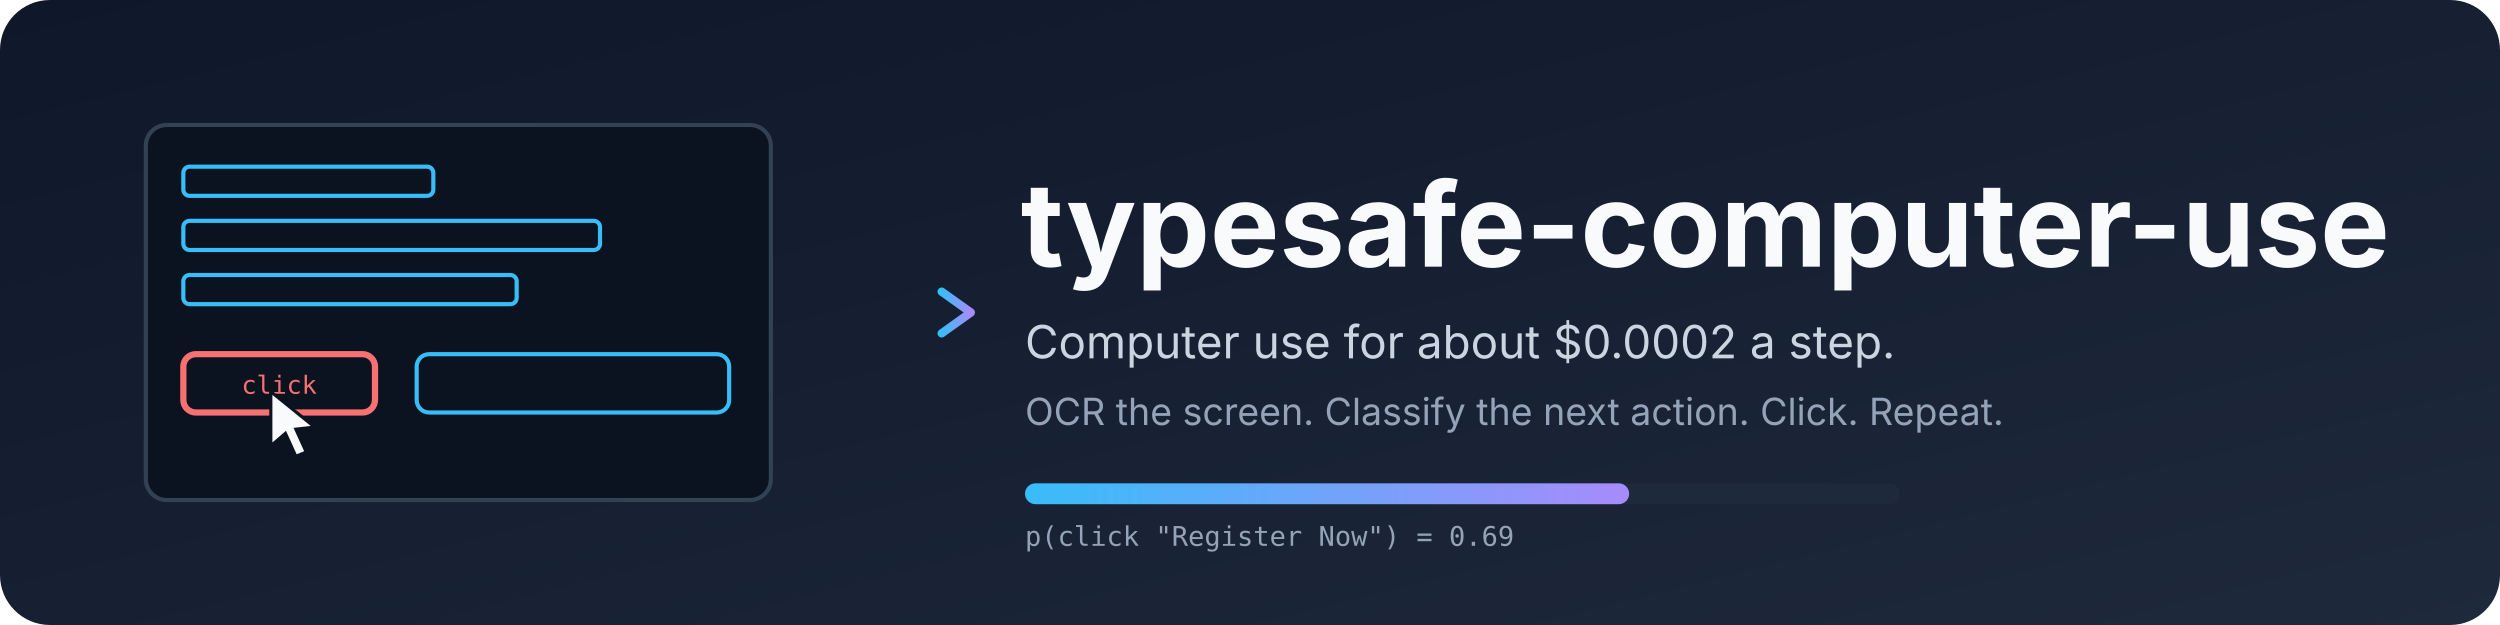
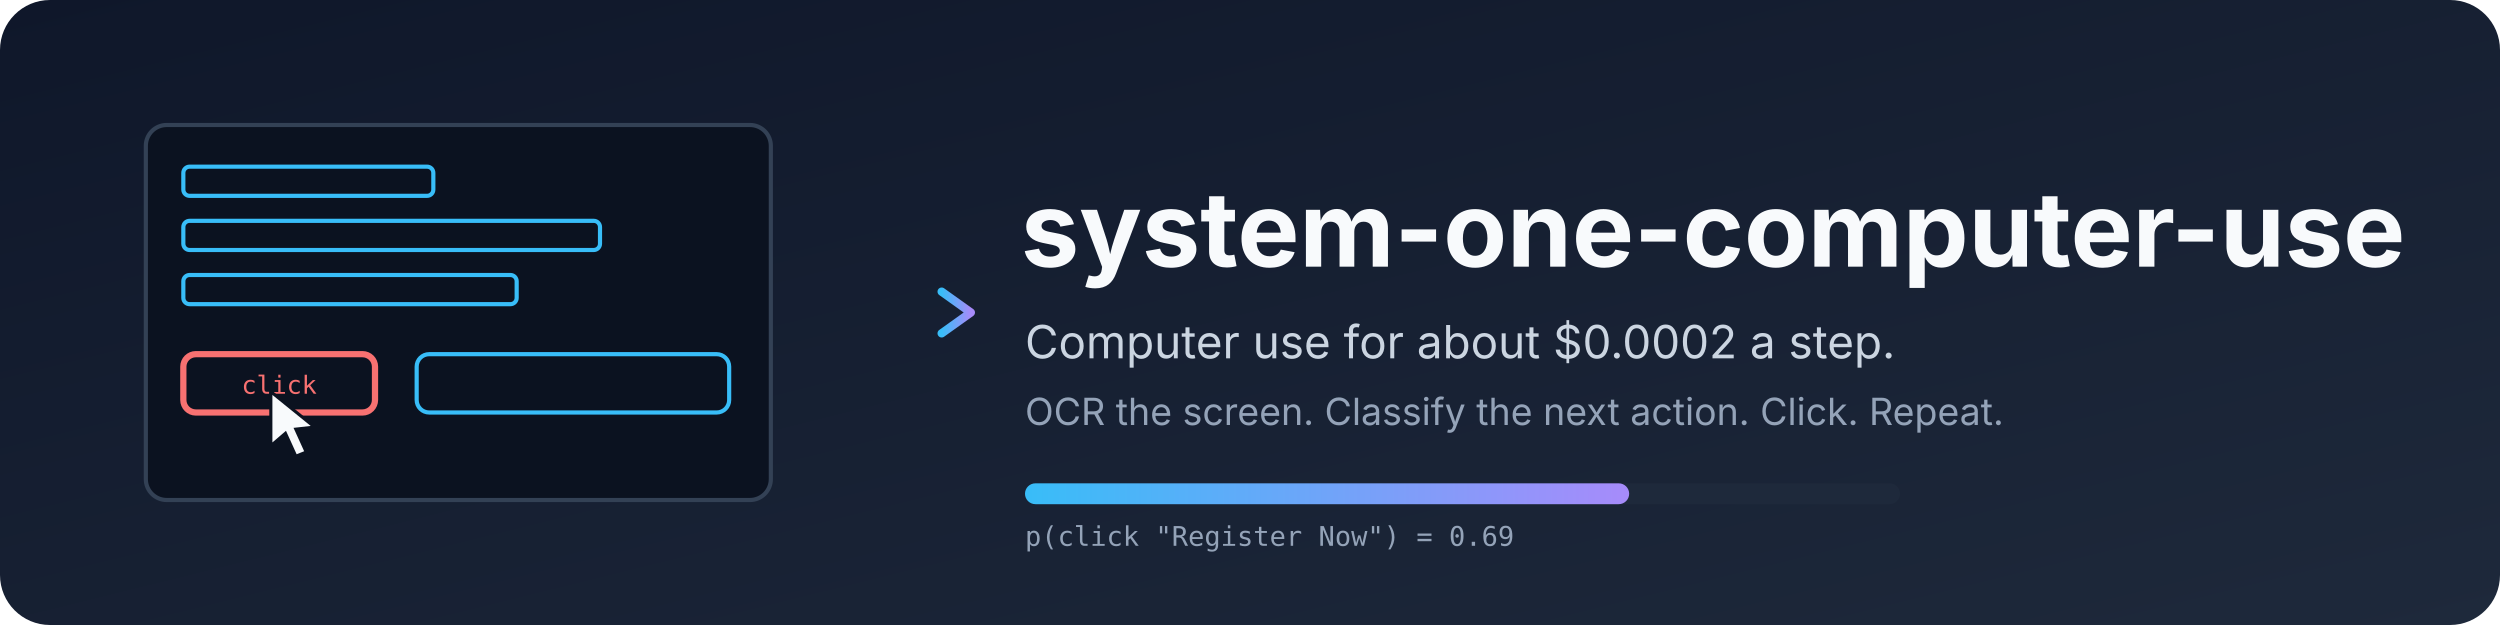
- <svg xmlns="http://www.w3.org/2000/svg" width="1200" height="300" viewBox="0 0 1200 300" role="img" aria-label="typesafe-computer-use">
+ <svg xmlns="http://www.w3.org/2000/svg" width="1200" height="300" viewBox="0 0 1200 300" role="img" aria-label="system-one-computer-use">
  <defs>
    <linearGradient id="bg" x1="0" y1="0" x2="1" y2="1">
      <stop offset="0" stop-color="#0f172a" />
      <stop offset="1" stop-color="#1e293b" />
    </linearGradient>
    <linearGradient id="accent" x1="0" y1="0" x2="1" y2="0">
      <stop offset="0" stop-color="#38bdf8" />
      <stop offset="1" stop-color="#a78bfa" />
    </linearGradient>
  </defs>
  <rect width="1200" height="300" rx="24" fill="url(#bg)" />
  <g transform="translate(70,60)">
    <rect width="300" height="180" rx="10" fill="#0b1220" stroke="#334155" stroke-width="2" />
    <rect x="18" y="20" width="120" height="14" rx="3" fill="none" stroke="#38bdf8" stroke-width="2" />
    <rect x="18" y="46" width="200" height="14" rx="3" fill="none" stroke="#38bdf8" stroke-width="2" />
    <rect x="18" y="72" width="160" height="14" rx="3" fill="none" stroke="#38bdf8" stroke-width="2" />
    <rect x="18" y="110" width="92" height="28" rx="6" fill="none" stroke="#f87171" stroke-width="3" />
    <text x="64" y="129" font-family="ui-monospace, SFMono-Regular, Menlo, monospace" font-size="12" fill="#f87171" text-anchor="middle">click</text>
    <rect x="130" y="110" width="150" height="28" rx="6" fill="none" stroke="#38bdf8" stroke-width="2" />
    <path d="M60 128 l0 26 l7 -6 l5 11 l5 -2 l-5 -11 l9 -1 z" fill="#f8fafc" stroke="#0b1220" stroke-width="1.5" />
  </g>
  <path d="M400 150 h60" stroke="url(#accent)" stroke-width="4" stroke-linecap="round" />
  <path d="M452 140 l14 10 l-14 10" fill="none" stroke="url(#accent)" stroke-width="4" stroke-linecap="round" stroke-linejoin="round" />
-   <text x="490" y="128" font-family="-apple-system, 'Segoe UI', Inter, Helvetica, Arial, sans-serif" font-size="56" font-weight="700" fill="#f8fafc">typesafe-computer-use</text>
+   <text x="490" y="128" font-family="-apple-system, 'Segoe UI', Inter, Helvetica, Arial, sans-serif" font-size="50" font-weight="700" fill="#f8fafc">system-one-computer-use</text>
  <text x="492" y="172" font-family="-apple-system, 'Segoe UI', Inter, Helvetica, Arial, sans-serif" font-size="22" fill="#cbd5e1">Computer use for about $0.0002 a step.</text>
  <text x="492" y="204" font-family="-apple-system, 'Segoe UI', Inter, Helvetica, Arial, sans-serif" font-size="18" fill="#94a3b8">OCR the screen. Classify the next action. Click. Repeat.</text>
  <g transform="translate(492,232)" font-family="ui-monospace, SFMono-Regular, Menlo, monospace" font-size="13">
    <rect width="420" height="10" rx="5" fill="#1e293b" />
    <rect width="290" height="10" rx="5" fill="url(#accent)" />
    <text x="0" y="30" fill="#94a3b8">p(click "Register Now") = 0.69</text>
  </g>
</svg>
